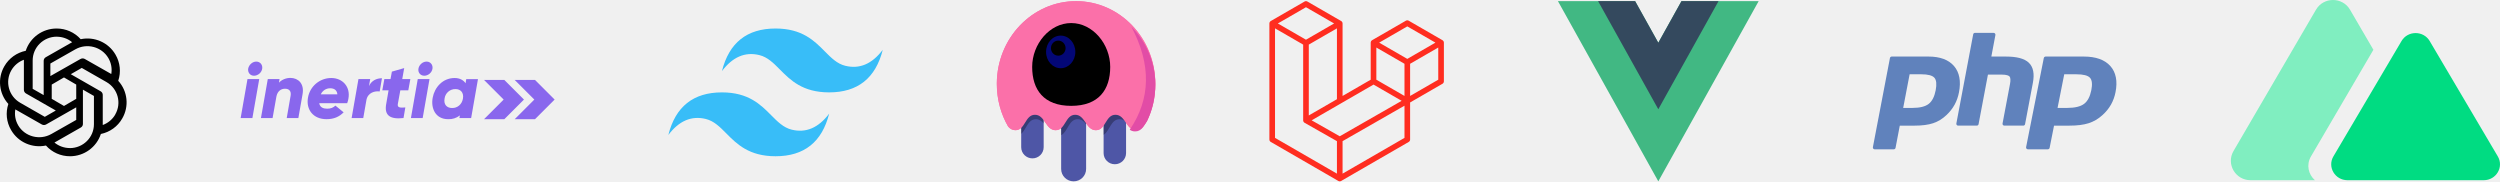
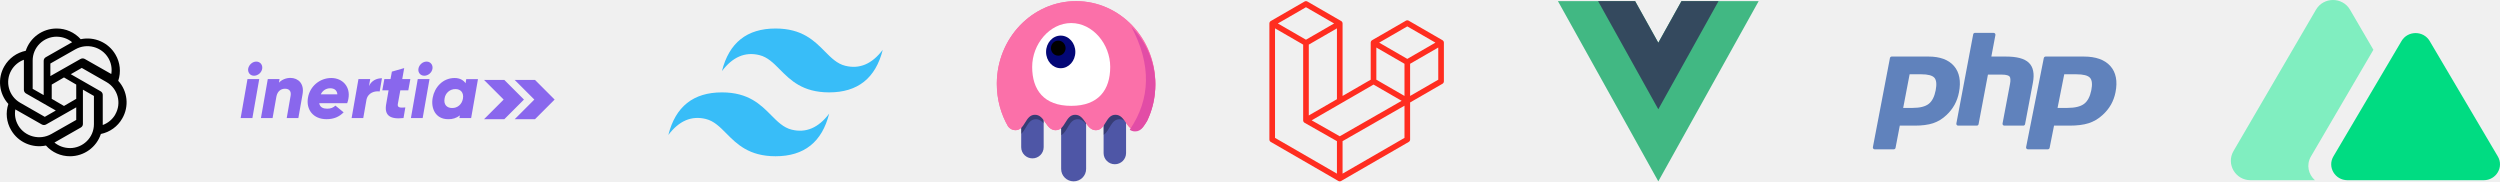
<svg xmlns="http://www.w3.org/2000/svg" xmlns:xlink="http://www.w3.org/1999/xlink" viewBox="0 0 2192 159">
  <defs>
-     <path id="a" fill="#FB70A9" d="M1005.926 105.508c-2.577 3.877-4.535 8.654-9.775 8.654-8.818 0-9.295-13.53-18.118-13.53-8.823 0-8.346 13.53-17.165 13.53-8.818 0-9.295-13.53-18.118-13.53-8.823 0-8.346 13.53-17.165 13.53-8.818 0-9.295-13.53-18.118-13.53-8.823 0-8.346 13.53-17.165 13.53-2.771 0-4.719-1.336-6.361-3.169C877.63 100.066 874 87.261 874 73.571 874 33.491 905.116 1 943.5 1c38.384 0 69.5 32.491 69.5 72.571 0 11.46-2.544 22.3-7.074 31.937Z" />
+     <path id="a" fill="#FB70A9" d="M1005.926 105.508c-2.577 3.877-4.536 8.654-9.775 8.654-8.819 0-9.296-13.53-18.119-13.53s-8.346 13.53-17.165 13.53c-8.818 0-9.295-13.53-18.118-13.53-8.823 0-8.346 13.53-17.165 13.53-8.818 0-9.295-13.53-18.118-13.53-8.823 0-8.347 13.53-17.165 13.53-2.771 0-4.719-1.336-6.36-3.169C877.63 100.066 874 87.261 874 73.571 874 33.491 905.116 1 943.5 1s69.5 32.491 69.5 72.571c0 11.46-2.544 22.3-7.074 31.937Z" />
  </defs>
  <g fill="none">
-     <path fill="#FF2D20" d="M1265.914 36.744c.057.211.086.428.086.646V71.304c0 .886-.472 1.704-1.239 2.145l-28.376 16.388v32.483c0 .884-.468 1.7-1.233 2.145l-59.232 34.205c-.136.077-.283.127-.431.179-.055.019-.108.053-.166.068-.414.109-.849.109-1.263 0-.068-.019-.129-.056-.194-.08-.136-.049-.277-.093-.407-.167l-59.22-34.205c-.766-.441-1.239-1.259-1.239-2.145V20.578c0-.223.031-.439.086-.649.018-.071.062-.136.086-.207.046-.13.089-.263.157-.383.046-.08.114-.145.169-.219.071-.099.136-.201.219-.287.071-.071.163-.124.243-.185.089-.074.169-.155.271-.213h.003l29.612-17.102c.763-.44 1.702-.44 2.465 0l29.612 17.102h.006c.099.062.182.139.271.21.08.062.169.117.24.185.086.09.148.192.222.291.052.074.123.139.166.219.071.124.111.253.16.383.025.071.068.136.086.21.057.211.086.428.086.646v63.548l24.675-14.253v-32.486c0-.216.031-.436.086-.643.022-.074.062-.139.086-.21.049-.13.092-.263.16-.383.046-.08.114-.145.166-.219.074-.099.136-.201.222-.287.071-.071.16-.124.24-.185.092-.074.173-.155.271-.213h.003l29.615-17.102c.763-.441 1.702-.441 2.465 0l29.612 17.102c.105.062.185.139.277.21.077.062.166.117.237.185.086.09.148.192.222.291.055.074.123.139.166.219.071.121.111.253.16.383.028.071.068.136.086.21Zm-4.85 33.129V41.671l-10.362 5.984-14.316 8.268v28.202l24.681-14.253h-.003Zm-29.612 51.017V92.669l-14.082 8.067-40.211 23.022v28.487l54.293-31.355Zm-113.516-96.031v96.031l54.287 31.352v-28.48l-28.36-16.101-.009-.006-.012-.006c-.096-.056-.176-.136-.265-.204-.077-.062-.166-.111-.234-.179l-.006-.009c-.08-.077-.136-.173-.203-.26-.062-.083-.136-.155-.185-.241l-.003-.009c-.055-.093-.089-.204-.129-.309-.04-.093-.092-.179-.117-.278v-.003c-.031-.117-.037-.241-.049-.362-.012-.093-.037-.185-.037-.278V39.111l-14.313-8.271-10.362-5.978v-.003Zm27.146-18.527-24.672 14.246 24.666 14.246 24.669-14.249-24.669-14.243h.006Zm12.831 88.909 14.313-8.265V24.859l-10.362 5.984-14.316 8.268v62.116l10.366-5.987Zm76.007-72.097-24.669 14.246 24.669 14.246 24.666-14.249-24.666-14.243Zm-2.468 32.78-14.316-8.268-10.362-5.984v28.202l14.313 8.265 10.366 5.987V55.923Zm-56.764 63.554 36.184-20.722 18.087-10.355-24.651-14.237-28.382 16.391-25.868 14.939 24.629 13.984Z" />
-     <path fill="#41B883" d="M1474.323 1 1454 37.488l-20.323-36.488H1366L1454 159l88-158z" />
+     <path fill="#FF2D20" d="M1265.914 36.744c.056.21.086.428.086.646v33.914c0 .886-.472 1.704-1.239 2.145l-28.376 16.389v32.483c0 .884-.468 1.7-1.232 2.145l-59.232 34.205c-.136.077-.284.126-.432.179-.055.019-.108.053-.166.068-.414.11-.85.11-1.264 0-.067-.019-.129-.056-.194-.08-.135-.05-.277-.093-.406-.167l-59.22-34.205a2.476 2.476 0 0 1-1.239-2.145V20.578c0-.223.03-.439.086-.65.019-.07.062-.135.087-.206.046-.13.089-.263.157-.384.046-.08.114-.145.17-.22.07-.098.135-.2.218-.287.07-.07.163-.123.243-.185.09-.074.17-.155.272-.213h.003l29.611-17.103a2.465 2.465 0 0 1 2.465 0l29.612 17.103h.006c.098.062.182.139.271.21.08.062.17.117.24.185.087.09.148.192.222.29.053.075.123.14.167.22.07.124.11.254.16.384.024.07.068.136.086.21.057.21.086.428.086.646v63.547l24.676-14.252V37.387c0-.217.03-.436.086-.643.021-.074.062-.14.086-.21.05-.13.093-.263.16-.384.047-.08.114-.145.167-.22.074-.098.135-.2.222-.287.07-.07.16-.123.24-.185.092-.074.173-.155.271-.213h.003l29.615-17.103a2.461 2.461 0 0 1 2.465 0l29.611 17.103c.105.061.185.139.278.21.077.062.166.117.237.185.086.09.148.192.222.29.055.075.123.14.166.22.071.12.111.254.16.384.028.07.068.136.087.21Zm-4.85 33.129V41.67l-10.363 5.984-14.316 8.268v28.202l24.682-14.252h-.003Zm-29.612 51.017V92.669l-14.081 8.067-40.212 23.022v28.487l54.293-31.355Zm-113.516-96.031v96.03l54.287 31.352v-28.48l-28.36-16.1-.01-.007-.012-.006c-.096-.056-.176-.136-.265-.204-.077-.062-.166-.111-.234-.18l-.006-.009c-.08-.077-.136-.173-.204-.26-.061-.083-.135-.154-.185-.24l-.003-.01c-.055-.092-.09-.204-.13-.309-.04-.093-.092-.18-.116-.278v-.003c-.031-.118-.037-.241-.05-.362-.012-.093-.036-.185-.036-.278V39.111l-14.313-8.271-10.363-5.978v-.003Zm27.147-18.527-24.672 14.246 24.666 14.246 24.669-14.25-24.67-14.242h.007Zm12.83 88.909 14.313-8.266V24.86l-10.362 5.984-14.316 8.268v62.117l10.365-5.987Zm76.007-72.098-24.669 14.247 24.67 14.246 24.665-14.25-24.666-14.243Zm-2.468 32.78-14.316-8.268-10.362-5.984v28.202l14.313 8.265 10.365 5.987V55.923Zm-56.764 63.554 36.184-20.722L1228.96 88.4l-24.65-14.237-28.382 16.392-25.868 14.938 24.63 13.984Z" />
+     <path fill="#41B883" d="M1474.323 1 1454 37.488 1433.677 1H1366l88 158 88-158z" />
    <path fill="#34495E" d="M1474.323 1 1454 37.488 1433.677 1H1401.2l52.8 94.798L1506.8 1z" />
    <use xlink:href="#a" />
-     <path fill="#4E56A6" d="M915.089 99.005v30.081c0 5.398-4.411 9.774-9.852 9.774-5.441 0-9.852-4.376-9.852-9.774V92.772c1.839-3.349 3.939-6.248 7.727-6.248 6.165 0 8.319 7.683 11.978 12.481Zm37.219 1.567v47.568c0 5.998-4.901 10.86-10.947 10.86-6.046 0-10.947-4.862-10.947-10.86V94.303c2.061-3.943 4.186-7.778 8.542-7.778 6.896 0 8.773 9.613 13.352 14.048Zm35.03-.873v34.533c0 5.398-4.411 9.774-9.852 9.774-5.441 0-9.852-4.376-9.852-9.774V91.787c1.715-2.913 3.758-5.263 7.168-5.263 6.472 0 8.524 8.468 12.536 13.175Z" />
-     <path fill="#000" fill-opacity=".299" d="M915.089 108.224c-1.748-2.123-3.816-3.698-6.808-3.698-7.105 0-8.409 8.883-12.896 12.888V79.098c0-5.398 4.411-9.774 9.852-9.774 5.441 0 9.852 4.376 9.852 9.774v29.126Zm37.219.685c-1.864-2.46-4.043-4.384-7.349-4.384-7.904 0-8.629 10.995-14.545 14.035v-16.945c0-5.998 4.901-10.86 10.947-10.86 6.046 0 10.947 4.862 10.947 10.86v7.294Zm35.03-1.902c-1.517-1.481-3.315-2.482-5.7-2.482-7.657 0-8.576 10.318-14.005 13.727V83.861c0-5.398 4.411-9.774 9.852-9.774 5.441 0 9.852 4.376 9.852 9.774v23.147Z" />
+     <path fill="#4E56A6" d="M915.089 99.005v30.08c0 5.399-4.411 9.775-9.852 9.775-5.441 0-9.852-4.376-9.852-9.774V92.772c1.838-3.349 3.94-6.248 7.726-6.248 6.165 0 8.32 7.683 11.978 12.481Zm37.22 1.567v47.568c0 5.998-4.902 10.86-10.947 10.86-6.046 0-10.947-4.862-10.947-10.86V94.303c2.061-3.944 4.186-7.779 8.542-7.779 6.896 0 8.773 9.613 13.351 14.048Zm35.03-.873v34.533c0 5.398-4.412 9.774-9.853 9.774s-9.852-4.376-9.852-9.774V91.787c1.715-2.912 3.758-5.263 7.168-5.263 6.472 0 8.524 8.468 12.536 13.175Z" />
+     <path fill="#000" fill-opacity=".299" d="M915.089 108.224c-1.748-2.123-3.816-3.698-6.808-3.698-7.105 0-8.41 8.883-12.896 12.887V79.098c0-5.398 4.41-9.774 9.852-9.774 5.441 0 9.852 4.376 9.852 9.774v29.126Zm37.22.686c-1.865-2.46-4.043-4.384-7.35-4.384-7.904 0-8.628 10.995-14.544 14.035v-16.945c0-5.998 4.9-10.86 10.947-10.86 6.045 0 10.946 4.862 10.946 10.86v7.294Zm35.03-1.902c-1.517-1.481-3.315-2.482-5.7-2.482-7.657 0-8.577 10.318-14.005 13.727V83.86c0-5.398 4.411-9.774 9.852-9.774 5.441 0 9.852 4.376 9.852 9.774v23.147Z" />
    <use xlink:href="#a" />
-     <path fill="#E24CA6" d="M990.546 113.774c18.493-27.152 18.971-57.271 1.434-90.355C1004.979 36.563 1013 54.6 1013 74.502c0 11.499-2.677 22.375-7.445 32.044-2.712 3.89-4.773 8.683-10.288 8.683-1.887 0-3.412-.561-4.721-1.456Z" />
-     <path fill="currentColor" d="M939.223 92.811c24.077 0 34.215-14.103 34.215-34.131 0-20.028-15.319-38.464-34.215-38.464-18.897 0-34.215 18.436-34.215 38.464 0 20.028 10.138 34.131 34.215 34.131Z" />
-     <g transform="translate(917.1929 31.2154)">
+     <path fill="#E24CA6" d="M990.546 113.774c18.493-27.153 18.971-57.271 1.434-90.355 13 13.144 21.02 31.181 21.02 51.083 0 11.499-2.677 22.375-7.445 32.045-2.713 3.89-4.773 8.683-10.288 8.683-1.888 0-3.412-.562-4.72-1.456Z" />
+     <path fill="white" d="M939.223 92.81c24.078 0 34.215-14.102 34.215-34.13 0-20.028-15.318-38.464-34.215-38.464-18.897 0-34.215 18.436-34.215 38.464s10.138 34.13 34.215 34.13Z" />
+     <g transform="translate(917.193 31.215)">
      <ellipse cx="12.831" cy="14.299" fill="#030776" rx="12.831" ry="14.299" />
      <ellipse cx="10.692" cy="10.999" fill="currentColor" rx="6.415" ry="6.6" />
    </g>
-     <path fill="#38BDF8" d="M680.002 25c-25.069 0-40.733 12.445-47.003 37.336 9.401-12.445 20.368-17.111 32.901-14.002 7.15 1.774 12.264 6.925 17.918 12.629C693.035 70.251 703.704 81 727.001 81 752.066 81 767.734 68.555 774 43.668c-9.398 12.445-20.365 17.111-32.897 13.998-7.154-1.774-12.267-6.925-17.922-12.626C713.964 35.745 703.299 25 680.002 25Zm-47.003 56C607.934 81 592.266 93.445 586 118.336c9.401-12.445 20.368-17.111 32.897-14.002 7.154 1.774 12.267 6.925 17.922 12.629C646.036 126.251 656.701 137 680.002 137c25.065 0 40.733-12.442 46.999-37.332-9.401 12.445-20.368 17.111-32.901 14.002-7.15-1.777-12.264-6.929-17.918-12.629C666.965 91.753 656.296 81 632.999 81Z" />
-     <path fill="#6082BC" d="M1676.986 94.611c6.367 0 11.12-1.193 14.128-3.544 2.975-2.327 5.03-6.358 6.107-11.982 1.004-5.256.622-8.927-1.137-10.907-1.798-2.023-5.685-3.049-11.553-3.049h-10.175l-5.641 29.482h8.271Zm-33.28 36.316c-.472 0-.921-.214-1.221-.585-.301-.37-.423-.858-.332-1.329l14.949-78.127c.145-.755.796-1.301 1.554-1.301h32.219c10.126 0 17.663 2.793 22.4 8.302 4.763 5.538 6.233 13.279 4.371 23.007-.758 3.963-2.061 7.644-3.874 10.94-1.815 3.299-4.213 6.352-7.13 9.075-3.491 3.319-7.443 5.726-11.734 7.142-4.223 1.397-9.647 2.106-16.121 2.106h-13.046l-3.726 19.47c-.145.756-.796 1.301-1.554 1.301h-16.756Zm113.67-20.771c-.467 0-.909-.214-1.206-.585-.297-.37-.418-.858-.329-1.329l6.528-34.568c.621-3.287.468-5.647-.431-6.644-.55-.609-2.203-1.632-7.089-1.632h-11.827l-8.208 43.457c-.143.756-.786 1.301-1.534 1.301h-16.41c-.467 0-.909-.214-1.206-.585-.297-.37-.417-.858-.328-1.329l14.758-78.127c.143-.755.786-1.301 1.534-1.301h16.41c.467 0 .909.214 1.206.585.297.371.417.858.328 1.33l-3.561 18.857h12.723c9.692 0 16.265 1.758 20.093 5.375 3.902 3.69 5.119 9.59 3.619 17.538l-6.866 36.356c-.143.756-.786 1.301-1.534 1.301h-16.671Zm55.278-15.545c6.611 0 11.547-1.193 14.67-3.544 3.089-2.326 5.223-6.358 6.342-11.982 1.043-5.256.646-8.927-1.181-10.907-1.867-2.023-5.903-3.049-11.997-3.049h-10.565l-5.857 29.482h8.588Zm-34.556 36.316c-.49 0-.956-.214-1.268-.585-.312-.37-.439-.858-.346-1.329l15.523-78.127c.151-.755.827-1.301 1.614-1.301h33.455c10.515 0 18.341 2.793 23.26 8.302 4.945 5.537 6.472 13.278 4.539 23.007-.788 3.963-2.141 7.644-4.023 10.94-1.884 3.299-4.375 6.352-7.404 9.075-3.625 3.319-7.729 5.726-12.185 7.142-4.385 1.397-10.017 2.106-16.739 2.106h-13.547l-3.867 19.47c-.151.756-.827 1.301-1.614 1.301h-17.398Z" />
+     <path fill="#38BDF8" d="M680.002 25c-25.069 0-40.733 12.445-47.003 37.336 9.401-12.445 20.368-17.112 32.9-14.002 7.151 1.774 12.265 6.925 17.92 12.63C693.034 70.25 703.703 81 727 81c25.065 0 40.733-12.445 46.999-37.332-9.398 12.445-20.365 17.111-32.897 13.998-7.154-1.774-12.268-6.925-17.922-12.626C713.964 35.745 703.299 25 680 25Zm-47.003 56c-25.065 0-40.733 12.445-46.999 37.336 9.401-12.445 20.368-17.112 32.897-14.002 7.154 1.774 12.268 6.925 17.922 12.63C646.036 126.25 656.701 137 680.002 137c25.065 0 40.733-12.442 46.999-37.332-9.401 12.445-20.368 17.111-32.9 14.002-7.151-1.778-12.265-6.93-17.92-12.63C666.966 91.753 656.297 81 633 81Z" />
+     <path fill="#6082BC" d="M1676.986 94.611c6.367 0 11.12-1.192 14.127-3.543 2.976-2.327 5.03-6.359 6.108-11.982 1.004-5.257.621-8.927-1.137-10.908-1.798-2.023-5.685-3.048-11.553-3.048h-10.175l-5.641 29.481h8.27Zm-33.28 36.316c-.472 0-.92-.214-1.221-.585-.3-.37-.423-.858-.333-1.33l14.95-78.126a1.59 1.59 0 0 1 1.554-1.301h32.22c10.125 0 17.662 2.792 22.4 8.301 4.762 5.538 6.233 13.279 4.37 23.007-.757 3.964-2.06 7.644-3.873 10.94-1.815 3.3-4.214 6.352-7.13 9.075-3.492 3.32-7.443 5.726-11.735 7.142-4.223 1.398-9.647 2.106-16.12 2.106h-13.047l-3.726 19.47a1.59 1.59 0 0 1-1.553 1.301h-16.756Zm113.67-20.77c-.466 0-.909-.215-1.205-.586a1.64 1.64 0 0 1-.329-1.33l6.528-34.568c.621-3.287.468-5.647-.43-6.644-.55-.61-2.203-1.631-7.09-1.631h-11.826l-8.208 43.457c-.142.756-.786 1.301-1.534 1.301h-16.41c-.467 0-.91-.214-1.206-.585a1.641 1.641 0 0 1-.328-1.33l14.757-78.127c.143-.755.786-1.3 1.535-1.3h16.41c.467 0 .909.214 1.206.584.297.371.417.858.328 1.33l-3.561 18.857h12.723c9.692 0 16.264 1.758 20.092 5.375 3.902 3.69 5.12 9.59 3.62 17.538l-6.867 36.357c-.142.756-.785 1.301-1.534 1.301h-16.67Zm55.279-15.546c6.611 0 11.547-1.192 14.67-3.543 3.089-2.327 5.223-6.358 6.342-11.982 1.042-5.257.645-8.927-1.181-10.908-1.867-2.023-5.904-3.048-11.997-3.048h-10.565l-5.858 29.481h8.589Zm-34.556 36.316c-.49 0-.957-.214-1.268-.585a1.582 1.582 0 0 1-.346-1.33l15.523-78.126c.15-.756.827-1.301 1.614-1.301h33.455c10.515 0 18.34 2.792 23.26 8.301 4.946 5.537 6.473 13.278 4.54 23.007-.789 3.964-2.142 7.644-4.024 10.94-1.884 3.3-4.375 6.352-7.403 9.075-3.626 3.32-7.73 5.726-12.185 7.142-4.386 1.398-10.018 2.106-16.74 2.106h-13.547l-3.867 19.47a1.636 1.636 0 0 1-1.614 1.301h-17.398Z" />
    <g fill="#8967ED">
      <path d="M442.2 70.1h-17.8l17.2 17.2-17.2 17.2h17.8l17.2-17.2z" />
-       <path d="M469.1 70.1h-17.8l17.2 17.2-17.2 17.2h17.8l17.2-17.2-17.2-17.2ZM217 69.3h10.3l-6 34.2H211l6-34.2Zm.6-9.1c.6-3.3 3.7-6.2 7.1-6.2 3.4 0 5.7 2.8 5.2 6.2-.5 3.4-3.7 6.2-7.2 6.2s-5.6-3-5.1-6.2Zm47.7 22.3-3.7 21h-10.2l3.4-19.5c.8-4.4-1.6-6.2-4.9-6.2-3.4 0-6.5 2-7.5 6.6l-3.4 19.1h-10.2l6-34.2h10.3l-.5 3.2c2.3-2.6 6.2-4.2 10.1-4.2 6.9.1 12.2 5.1 10.6 14.2Zm40.2 3.9c-.1.8-.5 2.7-1.1 4.1h-24.5c.6 3.8 3.8 4.8 7 4.8 2.9 0 5.2-.8 7.2-2.7l7.2 5.9c-4 4-8.7 6-15 6-11.8 0-18-8.5-16.3-18.7 1.623-10.053 10.317-17.432 20.5-17.4 9.8 0 16.9 7.6 15 18Zm-9.7-3.7c-.3-3.8-3-5.3-6.2-5.3-3.581-.064-6.852 2.024-8.3 5.3h14.5Zm39.1-14.1-2 11.6c-4-.6-10.5.8-11.7 7.8l.1-.4-2.8 15.9h-10.2l6-34.2h10.3l-1.1 6.2c2.1-4.7 6.6-6.9 11.4-6.9Zm13.9 22.7c-.5 3.1 2 3.3 6.6 2.9l-1.6 9.3c-12.3 1.4-16.9-2.7-15.2-12.2l2.1-12.1h-5.5l1.8-9.9h5.4l1.2-6.5 10.8-3.1-1.7 9.6h7.1l-1.8 9.9h-7l-2.2 12.1Zm17.5-22h10.3l-6 34.2h-10.3l6-34.2Zm.6-9.1c.5-3.3 3.7-6.2 7.1-6.2 3.4 0 5.7 2.8 5.2 6.2-.5 3.4-3.7 6.2-7.2 6.2s-5.7-3-5.1-6.2Zm52.2 9.1-6 34.2h-10.3l.4-2.3c-2.926 2.301-6.582 3.472-10.3 3.3-11.1 0-15.3-9.6-13.5-18.9 1.6-8.8 8.6-17.2 19.2-17.2 4.5 0 7.7 1.8 9.6 4.6l.6-3.6h10.3v-.1Zm-13.2 17.2c.9-5.2-1.9-8.4-6.6-8.4-4.812-.039-8.892 3.527-9.5 8.3-.9 5.1 1.8 8.3 6.6 8.3 4.6.1 8.6-3.1 9.5-8.2Z" />
+       <path d="M469.1 70.1h-17.8l17.2 17.2-17.2 17.2h17.8l17.2-17.2-17.2-17.2ZM217 69.3h10.3l-6 34.2H211l6-34.2Zm.6-9.1c.6-3.3 3.7-6.2 7.1-6.2 3.4 0 5.7 2.8 5.2 6.2-.5 3.4-3.7 6.2-7.2 6.2s-5.6-3-5.1-6.2Zm47.7 22.3-3.7 21h-10.2l3.4-19.5c.8-4.4-1.6-6.2-4.9-6.2-3.4 0-6.5 2-7.5 6.6l-3.4 19.1h-10.2l6-34.2h10.3l-.5 3.2c2.3-2.6 6.2-4.2 10.1-4.2 6.9.1 12.2 5.1 10.6 14.2Zm40.2 3.9c-.1.8-.5 2.7-1.1 4.1h-24.5c.6 3.8 3.8 4.8 7 4.8 2.9 0 5.2-.8 7.2-2.7l7.2 5.9c-4 4-8.7 6-15 6-11.8 0-18-8.5-16.3-18.7 1.623-10.053 10.317-17.432 20.5-17.4 9.8 0 16.9 7.6 15 18Zm-9.7-3.7c-.3-3.8-3-5.3-6.2-5.3a8.9 8.9 0 0 0-8.3 5.3h14.5Zm39.1-14.1-2 11.6c-4-.6-10.5.8-11.7 7.8l.1-.4-2.8 15.9h-10.2l6-34.2h10.3l-1.1 6.2c2.1-4.7 6.6-6.9 11.4-6.9Zm13.9 22.7c-.5 3.1 2 3.3 6.6 2.9l-1.6 9.3c-12.3 1.4-16.9-2.7-15.2-12.2l2.1-12.1h-5.5l1.8-9.9h5.4l1.2-6.5 10.8-3.1-1.7 9.6h7.1l-1.8 9.9h-7l-2.2 12.1Zm17.5-22h10.3l-6 34.2h-10.3l6-34.2Zm.6-9.1c.5-3.3 3.7-6.2 7.1-6.2 3.4 0 5.7 2.8 5.2 6.2-.5 3.4-3.7 6.2-7.2 6.2s-5.7-3-5.1-6.2Zm52.2 9.1-6 34.2h-10.3l.4-2.3a15.5 15.5 0 0 1-10.3 3.3c-11.1 0-15.3-9.6-13.5-18.9 1.6-8.8 8.6-17.2 19.2-17.2 4.5 0 7.7 1.8 9.6 4.6l.6-3.6h10.3v-.1Zm-13.2 17.2c.9-5.2-1.9-8.4-6.6-8.4a9.5 9.5 0 0 0-9.5 8.3c-.9 5.1 1.8 8.3 6.6 8.3 4.6.1 8.6-3.1 9.5-8.2Z" />
    </g>
-     <path fill="#80EEC0" d="M2060.504 8.526c-6.635-11.368-23.222-11.368-29.857 0L1958.335 132.421C1951.7 143.79 1959.994 158 1973.264 158h56.45c-5.67-4.938-7.77-13.481-3.479-20.81L2081 43.644l-20.496-35.118Z" />
-     <path fill="#00DC82" d="M2105.667 35.961c5.481-9.282 19.185-9.282 24.666 0l59.738 101.155C2195.552 146.398 2188.701 158 2177.738 158h-119.475c-10.963 0-17.814-11.602-12.333-20.884l59.738-101.155Z" />
-     <path fill="currentColor" d="M103.683 70.817c2.553-7.623 1.676-15.967-2.4-22.908-6.134-10.62-18.479-16.081-30.519-13.54-5.372-5.992-13.069-9.406-21.146-9.368-12.307 0-23.242 7.889-27.052 19.533-7.925 1.631-14.745 6.561-18.746 13.54C-2.354 68.693-.944 82.043 7.324 91.146c-2.553 7.623-1.676 15.967 2.4 22.87 6.134 10.658 18.479 16.119 30.558 13.578 5.334 5.992 13.031 9.444 21.108 9.406 12.307 0 23.242-7.889 27.052-19.533 7.925-1.631 14.745-6.561 18.708-13.54 6.211-10.62 4.801-23.97-3.467-33.072v-.038Zm-8.652-19.874c2.457 4.223 3.379 9.161 2.534 13.949-.154-.113-.461-.264-.653-.377L74.338 51.697c-1.152-.641-2.572-.641-3.724 0L44.161 66.702V55.693L66.006 43.29c10.174-5.768 23.15-2.337 29.024 7.653ZM45.355 74.158l10.742-6.265 10.742 6.265v12.492l-10.742 6.265-10.742-6.265V74.158Zm4.356-41.971c4.961 0 9.731 1.698 13.547 4.829-.153.075-.458.264-.687.377l-22.439 12.79c-1.145.641-1.832 1.849-1.832 3.169v30.031l-9.655-5.508V53.05c0-11.545 9.426-20.863 21.104-20.901l-.038.038ZM9.988 61.568c2.472-4.224 6.314-7.467 10.954-9.164v26.36c0 1.32.685 2.489 1.826 3.168L48.935 96.903l-9.661 5.543-21.604-12.369C7.629 84.308 4.168 71.562 9.988 61.568Zm5.989 48.329c-2.497-4.193-3.381-9.18-2.535-13.978.154.113.461.264.653.378l22.589 12.844c1.152.642 2.574.642 3.726 0l26.43-15.036v11.031l-21.859 12.391c-10.18 5.742-23.165 2.342-29.042-7.631h.038Zm45.275 19.916c-4.923 0-9.731-1.699-13.509-4.833.153-.076.496-.264.687-.378l22.439-12.799c1.145-.642 1.87-1.85 1.832-3.171V78.617l9.655 5.512v24.805c0 11.553-9.464 20.916-21.104 20.916v-.038Zm39.791-29.343c-2.472 4.224-6.351 7.467-10.952 9.126V83.236c0-1.32-.684-2.527-1.825-3.168L62.065 65.059l9.621-5.506 21.638 12.369c10.077 5.77 13.5 18.516 7.682 28.509l.038.038Z" />
+     <path fill="#80EEC0" d="M2060.504 8.526c-6.635-11.368-23.223-11.368-29.858 0l-72.31 123.895C1951.7 143.79 1959.993 158 1973.263 158h56.45c-5.67-4.938-7.77-13.48-3.48-20.81L2081 43.644l-20.496-35.118Z" />
+     <path fill="#00DC82" d="M2105.667 35.961c5.481-9.281 19.185-9.281 24.666 0l59.738 101.155c5.481 9.282-1.37 20.884-12.333 20.884h-119.476c-10.962 0-17.814-11.602-12.333-20.884l59.738-101.155Z" />
+     <path fill="currentColor" d="M103.683 70.817a27.784 27.784 0 0 0-2.4-22.908c-6.134-10.62-18.48-16.081-30.52-13.54A28.22 28.22 0 0 0 49.618 25c-12.307 0-23.242 7.89-27.052 19.533a28.116 28.116 0 0 0-18.746 13.54 28.114 28.114 0 0 0 3.505 33.073 27.682 27.682 0 0 0 2.4 22.87c6.135 10.657 18.48 16.119 30.558 13.577A28.114 28.114 0 0 0 61.391 137c12.306 0 23.242-7.89 27.052-19.533 7.925-1.63 14.745-6.561 18.708-13.54a28.05 28.05 0 0 0-3.468-33.072v-.038Zm-8.652-19.874c2.457 4.223 3.378 9.161 2.534 13.95-.154-.114-.46-.264-.653-.377L74.338 51.697a3.847 3.847 0 0 0-3.725 0L44.161 66.702V55.693L66.006 43.29c10.174-5.769 23.15-2.338 29.025 7.653ZM45.355 74.158l10.742-6.264 10.742 6.264V86.65l-10.742 6.265-10.742-6.265V74.158Zm4.356-41.971c4.96 0 9.73 1.698 13.547 4.829-.153.075-.458.264-.687.377l-22.44 12.79c-1.144.641-1.83 1.849-1.83 3.169v30.031l-9.656-5.508V53.05c0-11.544 9.426-20.863 21.104-20.9l-.038.037ZM9.988 61.568a21.047 21.047 0 0 1 10.954-9.164v26.36c0 1.32.684 2.49 1.825 3.168l26.168 14.971-9.66 5.544-21.604-12.37C7.629 84.308 4.168 71.563 9.988 61.569Zm5.988 48.33c-2.497-4.194-3.38-9.18-2.535-13.978.153.113.46.264.653.377l22.588 12.845a3.844 3.844 0 0 0 3.727 0l26.43-15.036v11.031L44.98 117.53c-10.18 5.742-23.165 2.342-29.042-7.632h.038Zm45.275 19.915c-4.923 0-9.731-1.699-13.51-4.833.154-.075.497-.264.688-.377l22.44-12.8c1.144-.641 1.869-1.85 1.83-3.17V78.616l9.656 5.512v24.805c0 11.554-9.464 20.917-21.104 20.917v-.038Zm39.792-29.343a20.948 20.948 0 0 1-10.952 9.126v-26.36c0-1.32-.685-2.527-1.826-3.168l-26.2-15.009 9.62-5.506 21.638 12.37c10.077 5.77 13.5 18.515 7.682 28.509l.038.038Z" />
  </g>
</svg>
